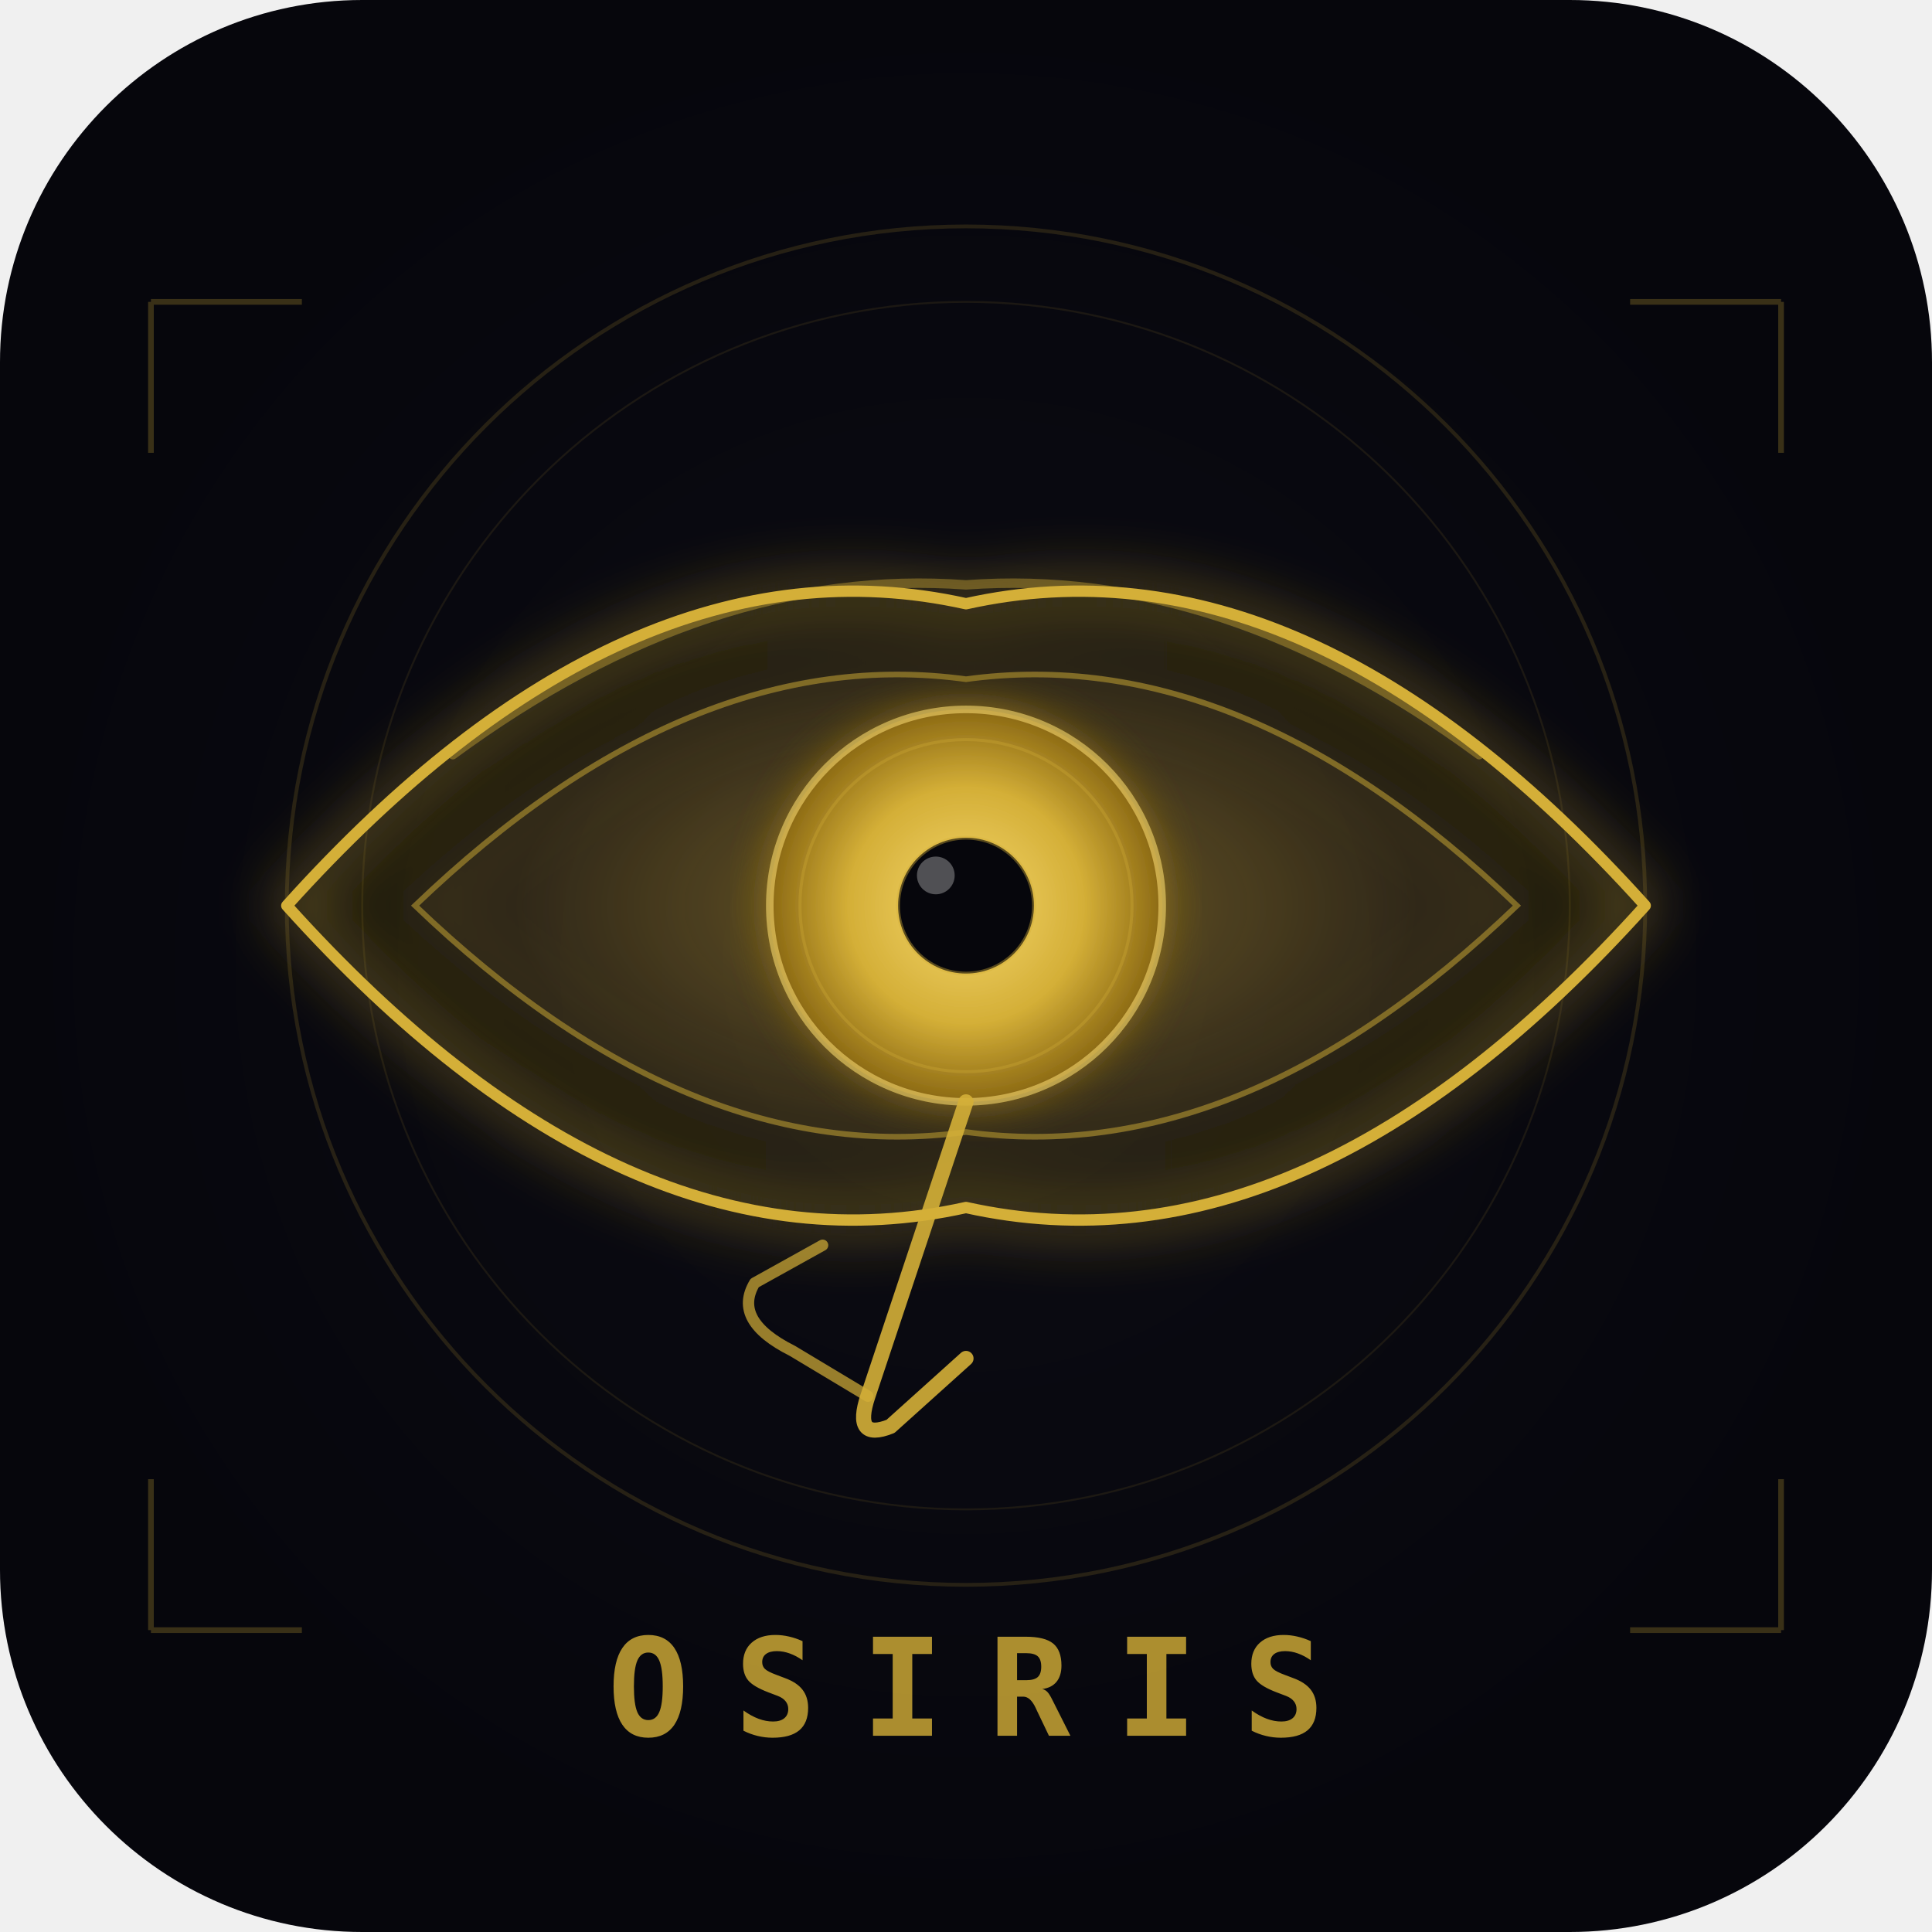
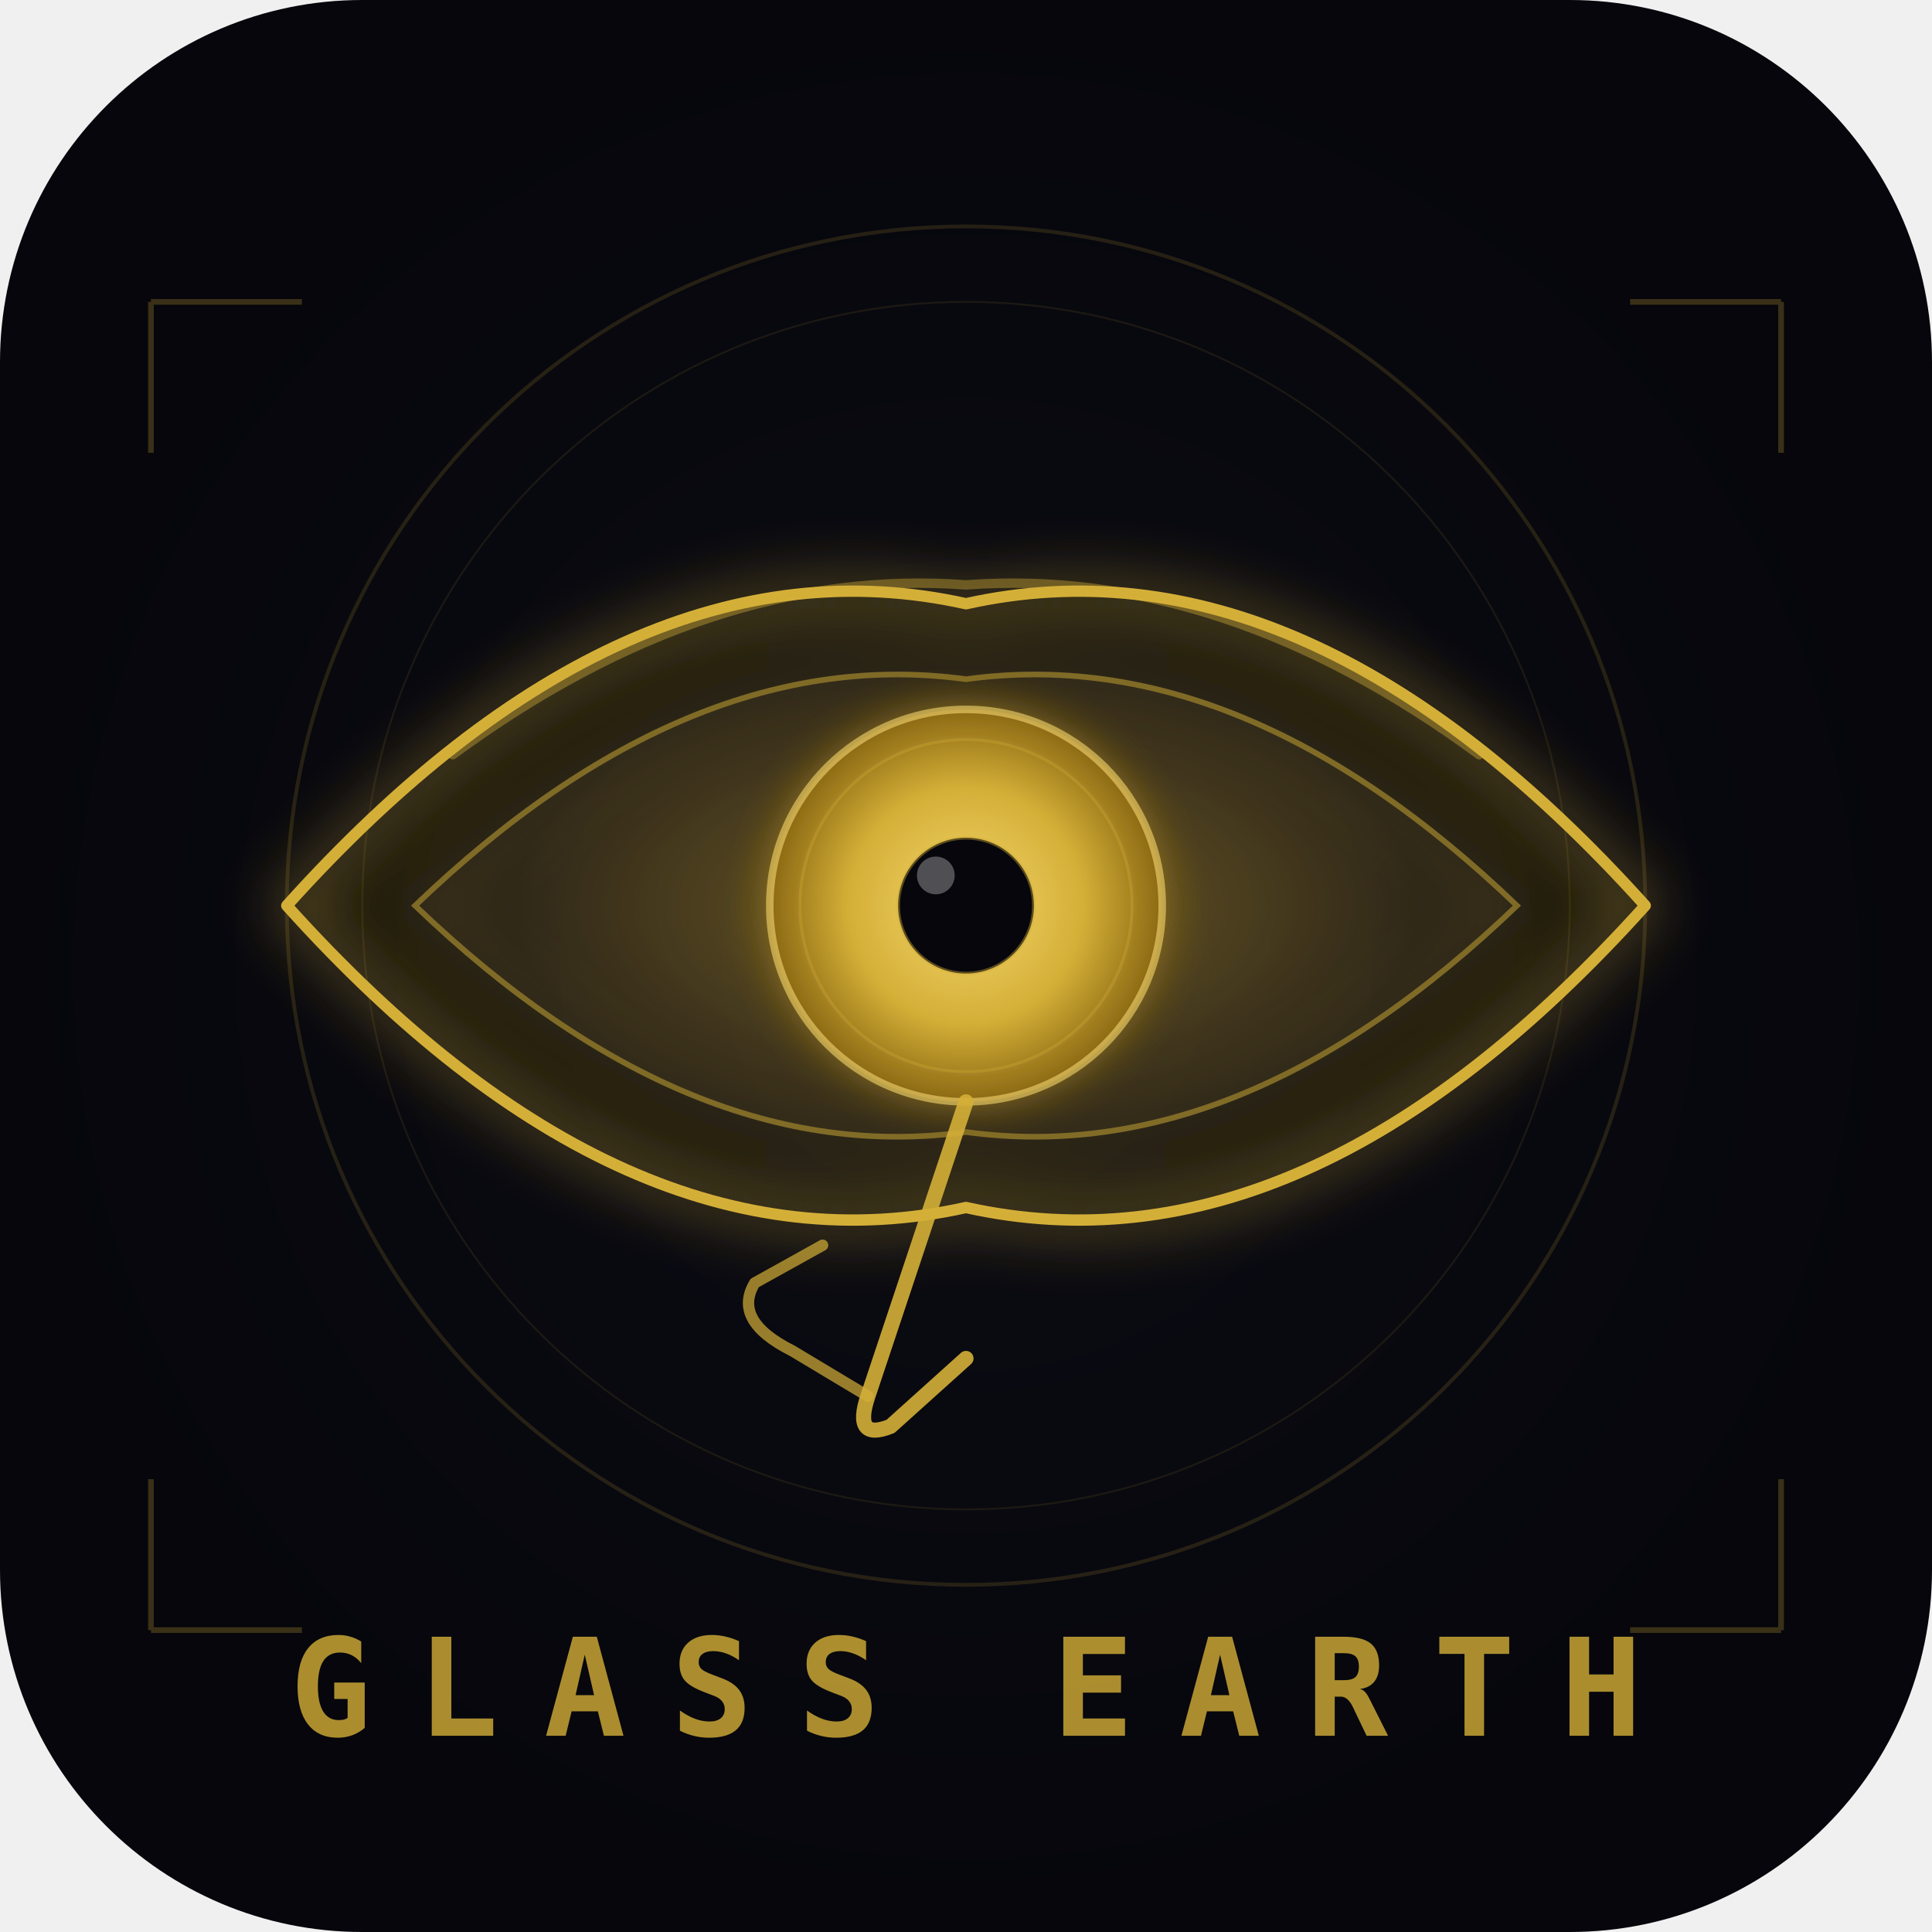
<svg xmlns="http://www.w3.org/2000/svg" viewBox="0 0 512 512" width="512" height="512">
  <defs>
    <radialGradient id="bg" cx="50%" cy="50%" r="50%">
      <stop offset="0%" stop-color="#0C0C14" />
      <stop offset="100%" stop-color="#06060C" />
    </radialGradient>
    <radialGradient id="iris" cx="50%" cy="50%" r="50%">
      <stop offset="0%" stop-color="#F5D76E" />
      <stop offset="60%" stop-color="#D4AF37" />
      <stop offset="100%" stop-color="#8B6914" />
    </radialGradient>
    <radialGradient id="glow" cx="50%" cy="50%" r="50%">
      <stop offset="0%" stop-color="#D4AF37" stop-opacity="0.4" />
      <stop offset="100%" stop-color="#D4AF37" stop-opacity="0" />
    </radialGradient>
    <filter id="f1" x="-50%" y="-50%" width="200%" height="200%">
      <feGaussianBlur stdDeviation="8" result="blur" />
      <feComposite in="SourceGraphic" in2="blur" operator="over" />
    </filter>
    <filter id="glow-filter">
      <feGaussianBlur stdDeviation="6" result="blur" />
      <feMerge>
        <feMergeNode in="blur" />
        <feMergeNode in="SourceGraphic" />
      </feMerge>
    </filter>
  </defs>
  <rect width="512" height="512" rx="96" fill="url(#bg)" />
  <circle cx="256" cy="240" r="180" fill="none" stroke="#D4AF37" stroke-width="1" opacity="0.15" />
  <circle cx="256" cy="240" r="160" fill="none" stroke="#D4AF37" stroke-width="0.5" opacity="0.1" />
  <ellipse cx="256" cy="240" rx="120" ry="60" fill="url(#glow)" />
  <g filter="url(#f1)">
    <path d="M76 240 Q166 140 256 160 Q346 140 436 240 Q346 340 256 320 Q166 340 76 240Z" fill="rgba(212,175,55,0.06)" stroke="#D4AF37" stroke-width="3" stroke-linejoin="round" />
    <path d="M110 240 Q183 170 256 180 Q329 170 402 240 Q329 310 256 300 Q183 310 110 240Z" fill="rgba(212,175,55,0.08)" stroke="#D4AF37" stroke-width="1.5" opacity="0.5" />
  </g>
  <circle cx="256" cy="240" r="52" fill="url(#iris)" filter="url(#glow-filter)" />
  <circle cx="256" cy="240" r="52" fill="none" stroke="#F5D76E" stroke-width="2" opacity="0.6" />
  <circle cx="256" cy="240" r="44" fill="none" stroke="#D4AF37" stroke-width="0.8" opacity="0.3" />
  <circle cx="256" cy="240" r="18" fill="#06060C" />
  <circle cx="256" cy="240" r="18" fill="none" stroke="#D4AF37" stroke-width="1" opacity="0.4" />
  <circle cx="248" cy="232" r="5" fill="white" opacity="0.3" />
  <g stroke="#D4AF37" fill="none" stroke-linecap="round" stroke-linejoin="round">
    <path d="M256 292 L230 370 Q226 382 236 378 L256 360" stroke-width="4" opacity="0.9" />
    <path d="M230 370 L210 358 Q194 350 200 340 L218 330" stroke-width="3" opacity="0.7" />
    <path d="M120 200 Q188 150 256 155 Q324 150 392 200" stroke-width="2.5" opacity="0.4" />
  </g>
  <g stroke="#D4AF37" stroke-width="1.5" opacity="0.25" fill="none">
    <path d="M40 80 L80 80 M40 80 L40 120" />
    <path d="M472 80 L432 80 M472 80 L472 120" />
    <path d="M40 432 L80 432 M40 432 L40 392" />
    <path d="M472 432 L432 432 M472 432 L472 392" />
  </g>
-   <text x="256" y="460" text-anchor="middle" font-family="monospace" font-size="36" fill="#D4AF37" letter-spacing="12" font-weight="700" opacity="0.8">OSIRIS</text>
+   <text x="256" y="460" text-anchor="middle" font-family="monospace" font-size="36" fill="#D4AF37" letter-spacing="12" font-weight="700" opacity="0.8">GLASS EARTH</text>
</svg>
